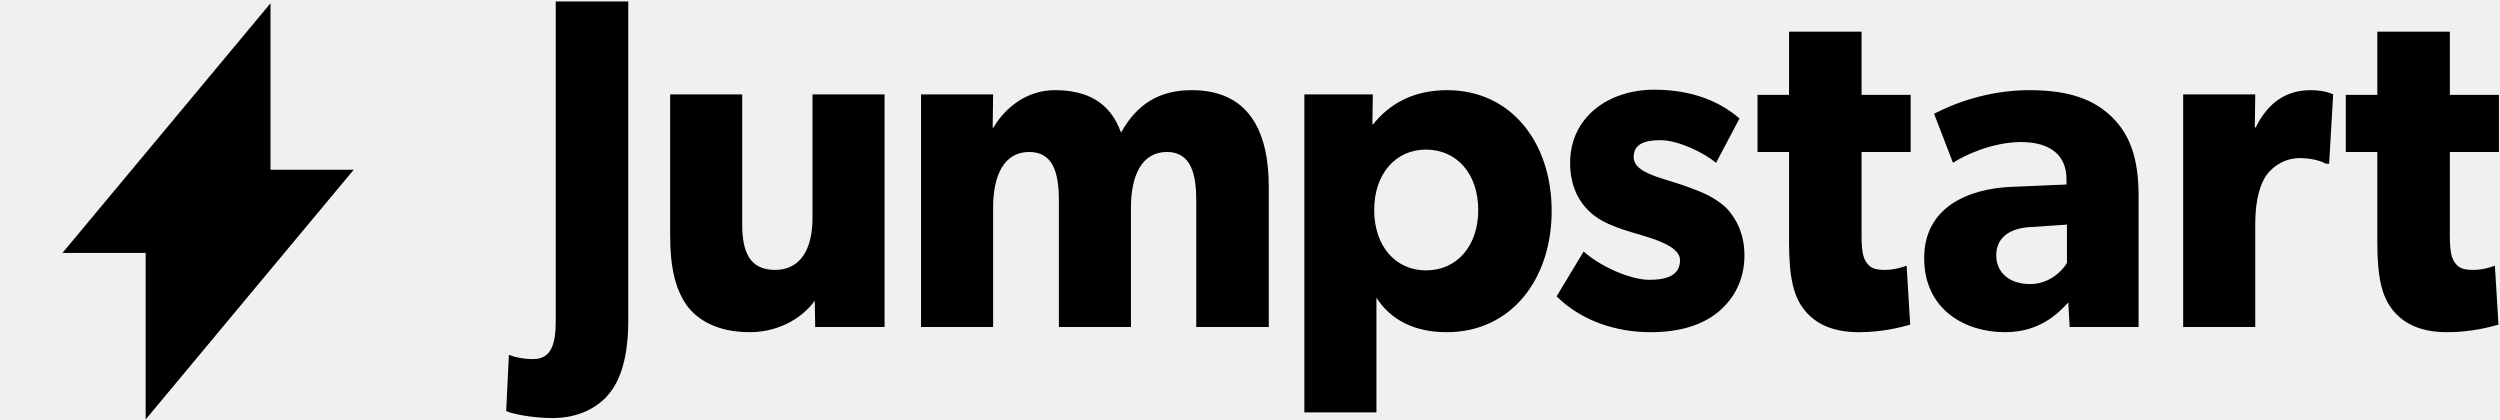
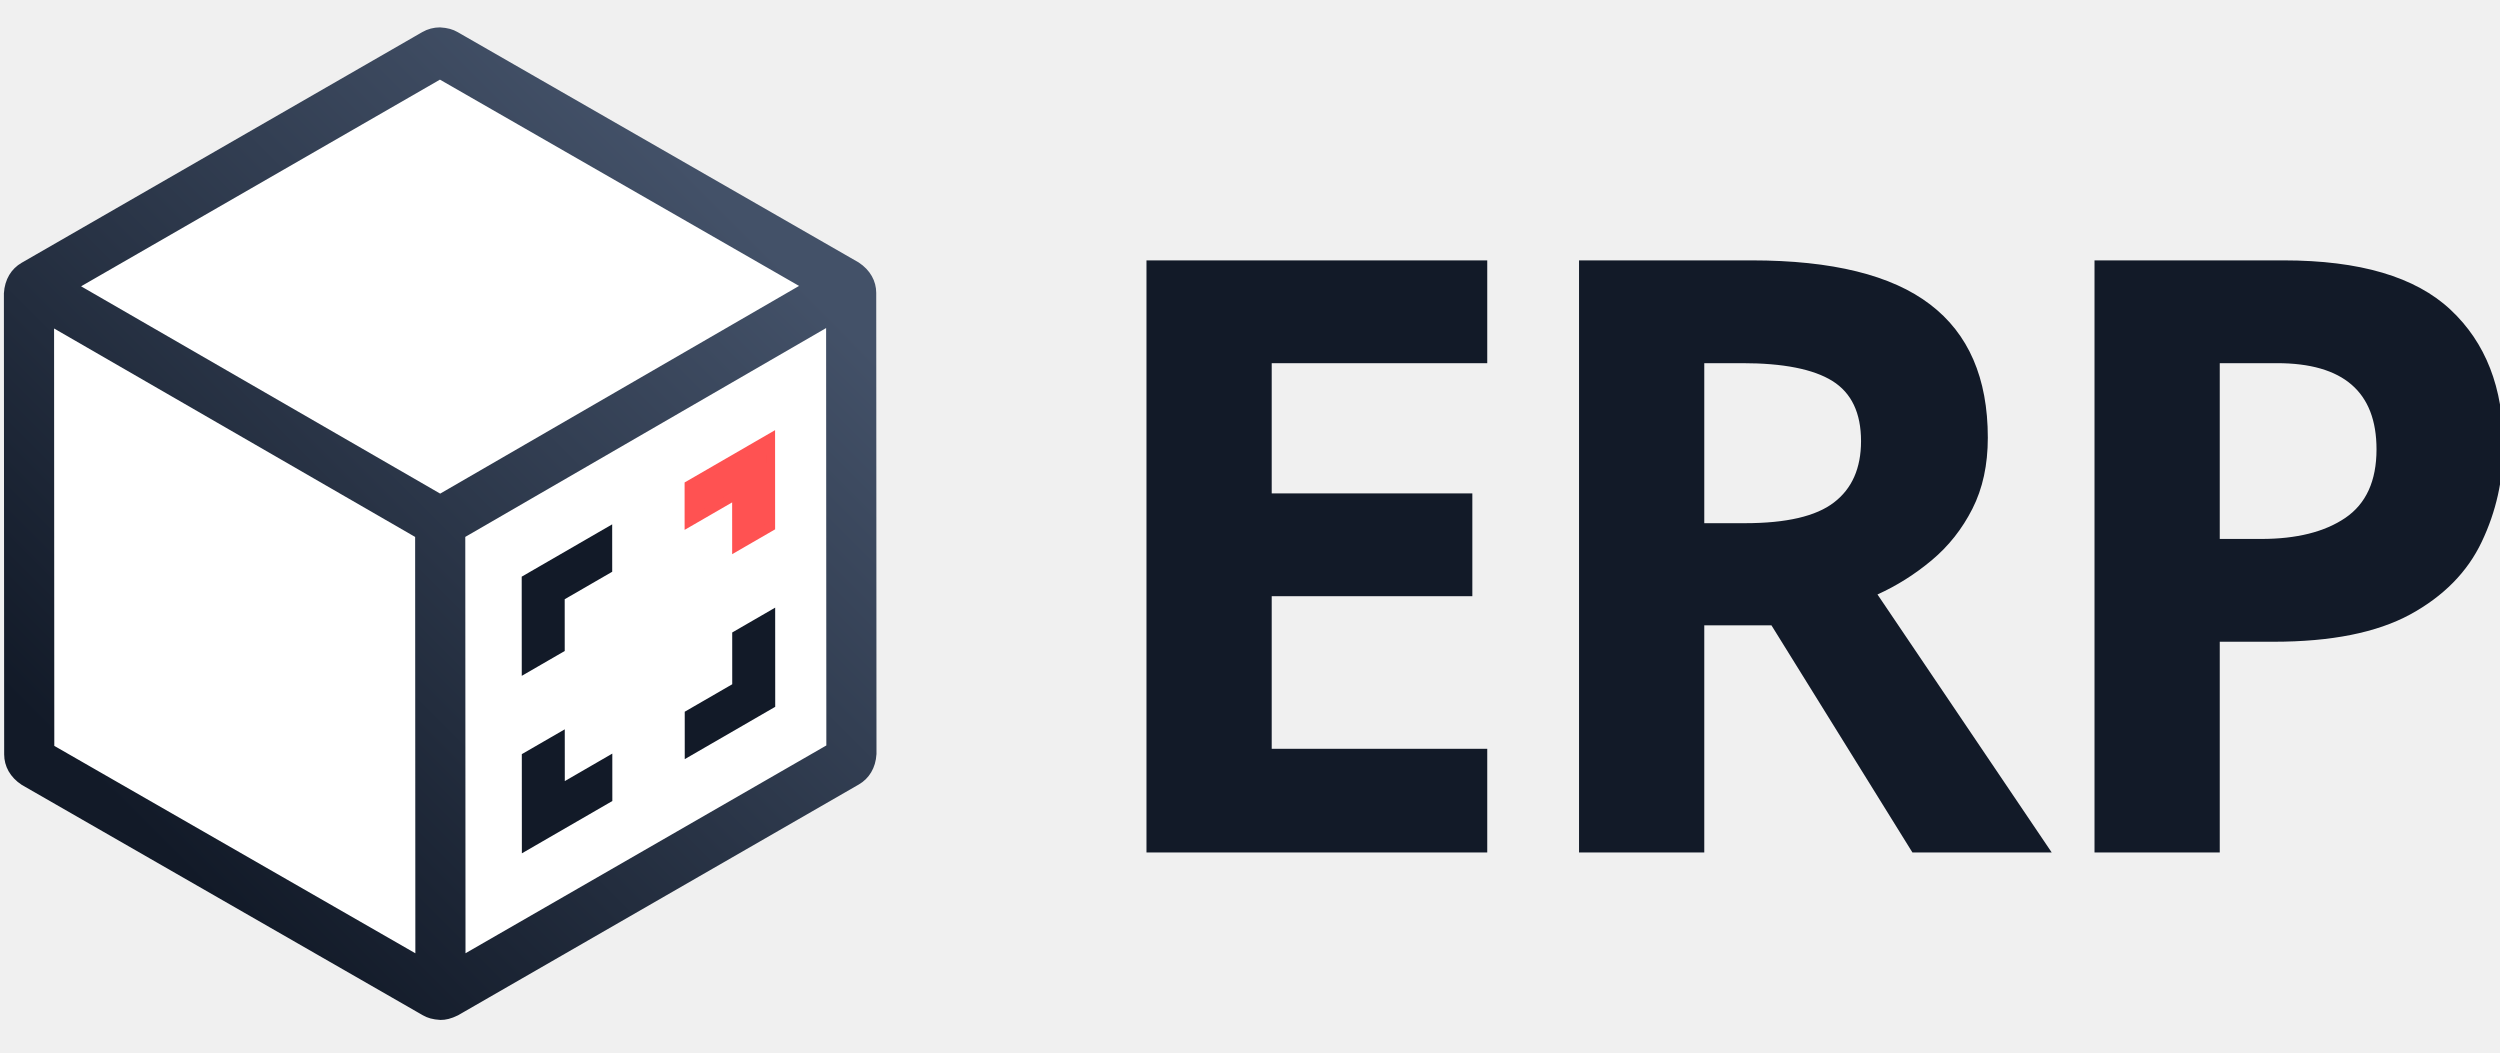
- <svg xmlns="http://www.w3.org/2000/svg" width="143" height="24" viewBox="0 0 805 135" fill="current-color">
-   <rect width="805" height="135" fill="none" />
-   <path fill-rule="evenodd" clip-rule="evenodd" d="M202.299 0.42H178.948V103.419C178.948 111.015 177.352 115.572 171.695 115.572C168.505 115.572 165.749 114.965 163.863 114.205L162.993 132.283C164.298 133.043 170.97 134.562 177.932 134.562C186.054 134.562 192.291 131.372 196.062 126.814C200.123 121.953 202.299 114.205 202.299 103.115V0.42ZM284.828 30.348H261.621V70.15C261.621 80.024 257.85 86.86 249.582 86.86C241.315 86.86 238.995 80.936 238.995 72.276V30.348H215.788V75.619C215.788 86.405 217.529 92.937 221.01 98.102C224.636 103.115 231.163 106.913 241.461 106.913C251.759 106.913 259.301 101.292 262.347 96.735L262.492 105.242H284.828V30.348ZM383.746 28.98C402.021 28.98 408.548 42.045 408.548 60.123V105.242H385.196V64.529C385.196 56.477 383.746 48.881 375.769 48.881C367.646 48.881 364.165 56.477 364.165 66.808V105.242H340.959V64.529C340.959 55.262 338.929 48.881 331.386 48.881C323.264 48.881 319.783 56.477 319.783 66.808V105.242H296.576V30.348H319.783L319.638 41.133L319.928 40.982C323.554 34.753 330.516 28.98 339.653 28.98C349.516 28.98 357.349 32.474 360.975 42.653C366.051 33.538 373.158 28.98 383.746 28.98ZM499.635 67.871C499.635 45.843 486.581 28.98 465.985 28.98C455.107 28.98 447.42 33.386 442.198 39.918H441.908L442.053 30.348H420.006V132.739H443.213V95.823C447.709 102.811 455.252 106.913 465.84 106.913C486.581 106.913 499.635 89.899 499.635 67.871ZM475.993 67.567C475.993 79.113 469.175 87.013 459.168 87.013C449.305 87.013 442.488 79.113 442.488 67.567C442.488 56.022 449.305 48.122 459.168 48.122C469.175 48.122 475.993 56.022 475.993 67.567ZM555.911 66.959C558.231 69.39 561.712 74.251 561.712 82.151C561.712 89.898 558.522 95.975 553.3 100.381C548.079 104.634 540.971 106.913 531.398 106.913C520.665 106.913 509.352 103.419 501.23 95.368L509.932 80.936C515.734 86.101 525.307 90.051 531.109 90.051C536.911 90.051 540.972 88.531 540.972 83.67C540.972 79.459 533.137 77.072 529.343 75.916L529.343 75.916C528.757 75.738 528.267 75.589 527.918 75.467C525.162 74.707 521.101 73.492 517.765 71.972C514.429 70.453 505.581 65.744 505.581 52.376C505.581 37.791 517.765 28.828 532.704 28.828C547.643 28.828 556.056 34.601 560.117 38.095L552.575 52.376C548.514 49.033 540.391 45.083 534.589 45.083C529.078 45.083 526.033 46.603 526.033 50.553C526.033 54.502 531.543 56.325 536.475 57.844C541.406 59.363 543.582 60.123 546.627 61.338C549.818 62.554 553.445 64.528 555.911 66.959ZM615.233 30.499H599.423V10.143H576.072V30.499H565.919V48.881H576.072V77.897C576.072 89.291 577.522 95.52 581.148 99.925C584.774 104.331 590.286 106.913 598.553 106.913C606.221 106.913 612.201 105.273 614.518 104.637L614.518 104.637L614.528 104.634C614.645 104.602 614.752 104.573 614.85 104.546C614.937 104.523 615.016 104.501 615.087 104.483L613.927 85.493C613.927 85.493 610.592 86.86 606.965 86.86C603.92 86.86 602.47 86.253 601.454 85.037C600.294 83.67 599.423 82.151 599.423 75.77V48.881H615.233V30.499ZM680.066 37.64C685.577 43.109 688.624 50.401 688.624 63.01V105.242H666.433L665.998 97.343C665.927 97.417 665.855 97.493 665.781 97.57C662.679 100.826 656.88 106.913 645.546 106.913C632.927 106.913 619.584 99.773 619.584 83.062C619.584 66.352 634.232 60.731 647.431 60.123L665.417 59.363V57.693C665.417 49.793 660.051 45.691 650.768 45.691C641.631 45.691 632.492 49.945 628.866 52.376L622.774 36.576C628.866 33.386 640.035 28.98 653.379 28.98C666.723 28.98 674.409 32.171 680.066 37.64ZM653.669 91.418C659.906 91.418 664.111 87.164 665.561 84.582V72.276L654.104 73.036C646.997 73.34 642.791 76.53 642.791 82.151C642.791 87.924 647.287 91.418 653.669 91.418ZM751.282 30.348C751.282 30.348 748.816 28.98 744.03 28.98C736.343 28.98 730.396 32.778 726.335 40.982H726.044L726.19 30.348H702.983V105.242H726.19V71.972C726.19 63.617 728.076 58.756 729.816 56.325C731.557 53.894 735.327 50.856 740.548 50.856C744.61 50.856 747.655 51.92 748.96 52.679H749.976L751.282 30.348ZM788.847 30.499H804.657V48.881H788.847V75.77C788.847 82.151 789.718 83.67 790.878 85.037C791.893 86.253 793.344 86.86 796.389 86.86C800.015 86.86 803.351 85.493 803.351 85.493L804.513 104.483C804.359 104.523 804.169 104.575 803.944 104.637C801.628 105.272 795.646 106.913 787.977 106.913C779.71 106.913 774.198 104.331 770.572 99.925C766.946 95.52 765.496 89.291 765.496 77.897V48.881H755.343V30.499H765.496V10.143H788.847V30.499Z" />
-   <path d="M87.1 54.6V1L54.337 40.329L20.1 81.4H46.9V135L113.9 54.6H87.1Z" />
+ <svg xmlns="http://www.w3.org/2000/svg" width="228px" height="96px" viewBox="0 0 228 96" version="1.1">
+   <defs>
+     <linearGradient x1="19.851%" y1="84.245%" x2="80.149%" y2="15.755%" id="linearGradient-1">
+       <stop stop-color="#121A28" offset="0%" />
+       <stop stop-color="#435168" offset="100%" />
+     </linearGradient>
+   </defs>
+   <g id="logo" stroke="none" stroke-width="1" fill="none" fill-rule="evenodd">
+     <g id="Platform_Bildmarke_FullFidelity" transform="translate(-5.8182, 2.9091)">
+       <g id="Group-4" transform="translate(0, 1.1056)" fill="#FFFFFF">
+         <path d="M7.563,23.059 L7.585,63.707 C7.586,64.676 8.11,65.572 8.961,66.056 L44.614,86.361 C45.464,86.845 46.512,86.845 47.362,86.36 L82.993,66.016 C83.843,65.531 84.366,64.635 84.365,63.665 L84.343,23.017 C84.343,22.048 83.818,21.152 82.968,20.668 L47.314,0.363 C46.464,-0.121 45.416,-0.121 44.567,0.364 L8.936,20.708 C8.086,21.193 7.562,22.089 7.563,23.059" id="Fill-2" />
+       </g>
+       <g id="Group-7-Copy" transform="translate(6.5858, 0)" fill="url(#linearGradient-1)" stroke="url(#linearGradient-1)" stroke-width="0.412">
+         <path d="M39.353,-0.206 C40.031,-0.165 40.468,-0.032 40.865,0.196 L77.431,21.2 C78.437,21.861 78.938,22.8 78.939,23.806 L78.962,65.854 C78.891,67.053 78.326,67.955 77.451,68.459 L40.909,89.504 C40.294,89.807 39.848,89.904 39.403,89.904 C38.725,89.863 38.289,89.73 37.892,89.501 L1.326,68.497 C0.319,67.836 -0.181,66.898 -0.182,65.891 L-0.206,23.843 C-0.134,22.644 0.431,21.742 1.305,21.239 L37.842,0.199 C38.31,-0.072 38.831,-0.206 39.353,-0.206 Z M3.958,26.691 L3.979,65.234 L37.319,84.386 L37.298,45.94 L3.958,26.691 Z M74.779,26.653 L41.46,45.937 L41.481,84.383 L74.801,65.195 L74.779,26.653 Z M39.355,4.116 L6.215,23.202 L39.377,42.347 L72.519,23.166 L39.355,4.116 Z" id="Fill-5" />
+       </g>
+       <g id="Group-16" transform="translate(53.8095, 37.0341)" stroke-width="0.824">
+         <polygon id="Fill-8" stroke="#121A28" fill="#121A28" points="7.442 32.872 7.44 29.499 3.107 32.005 3.104 27.284 0.01 29.073 0.014 37.167" />
+         <polygon id="Fill-10" stroke="#121A28" fill="#121A28" points="22.293 16.187 19.198 17.977 19.2 22.699 14.868 25.204 14.869 28.576 22.297 24.281" />
+         <polygon id="Fill-12" stroke="#121A28" fill="#121A28" points="0.005 20.98 3.1 19.19 3.097 14.469 7.43 11.963 7.428 8.591 0 12.887" />
+         <polygon id="Fill-14" stroke="#FF5252" fill="#FF5252" points="14.856 4.296 14.857 7.668 19.191 5.162 19.193 9.884 22.288 8.094 22.284 0" />
+       </g>
+     </g>
+     <text id="ERP" font-family="Barlow-ExtraBold, Barlow" font-size="75.636" font-weight="700" letter-spacing="-2.909" fill="#121A28">
+       <tspan x="97.745" y="77.745">ERP</tspan>
+     </text>
+   </g>
</svg>
